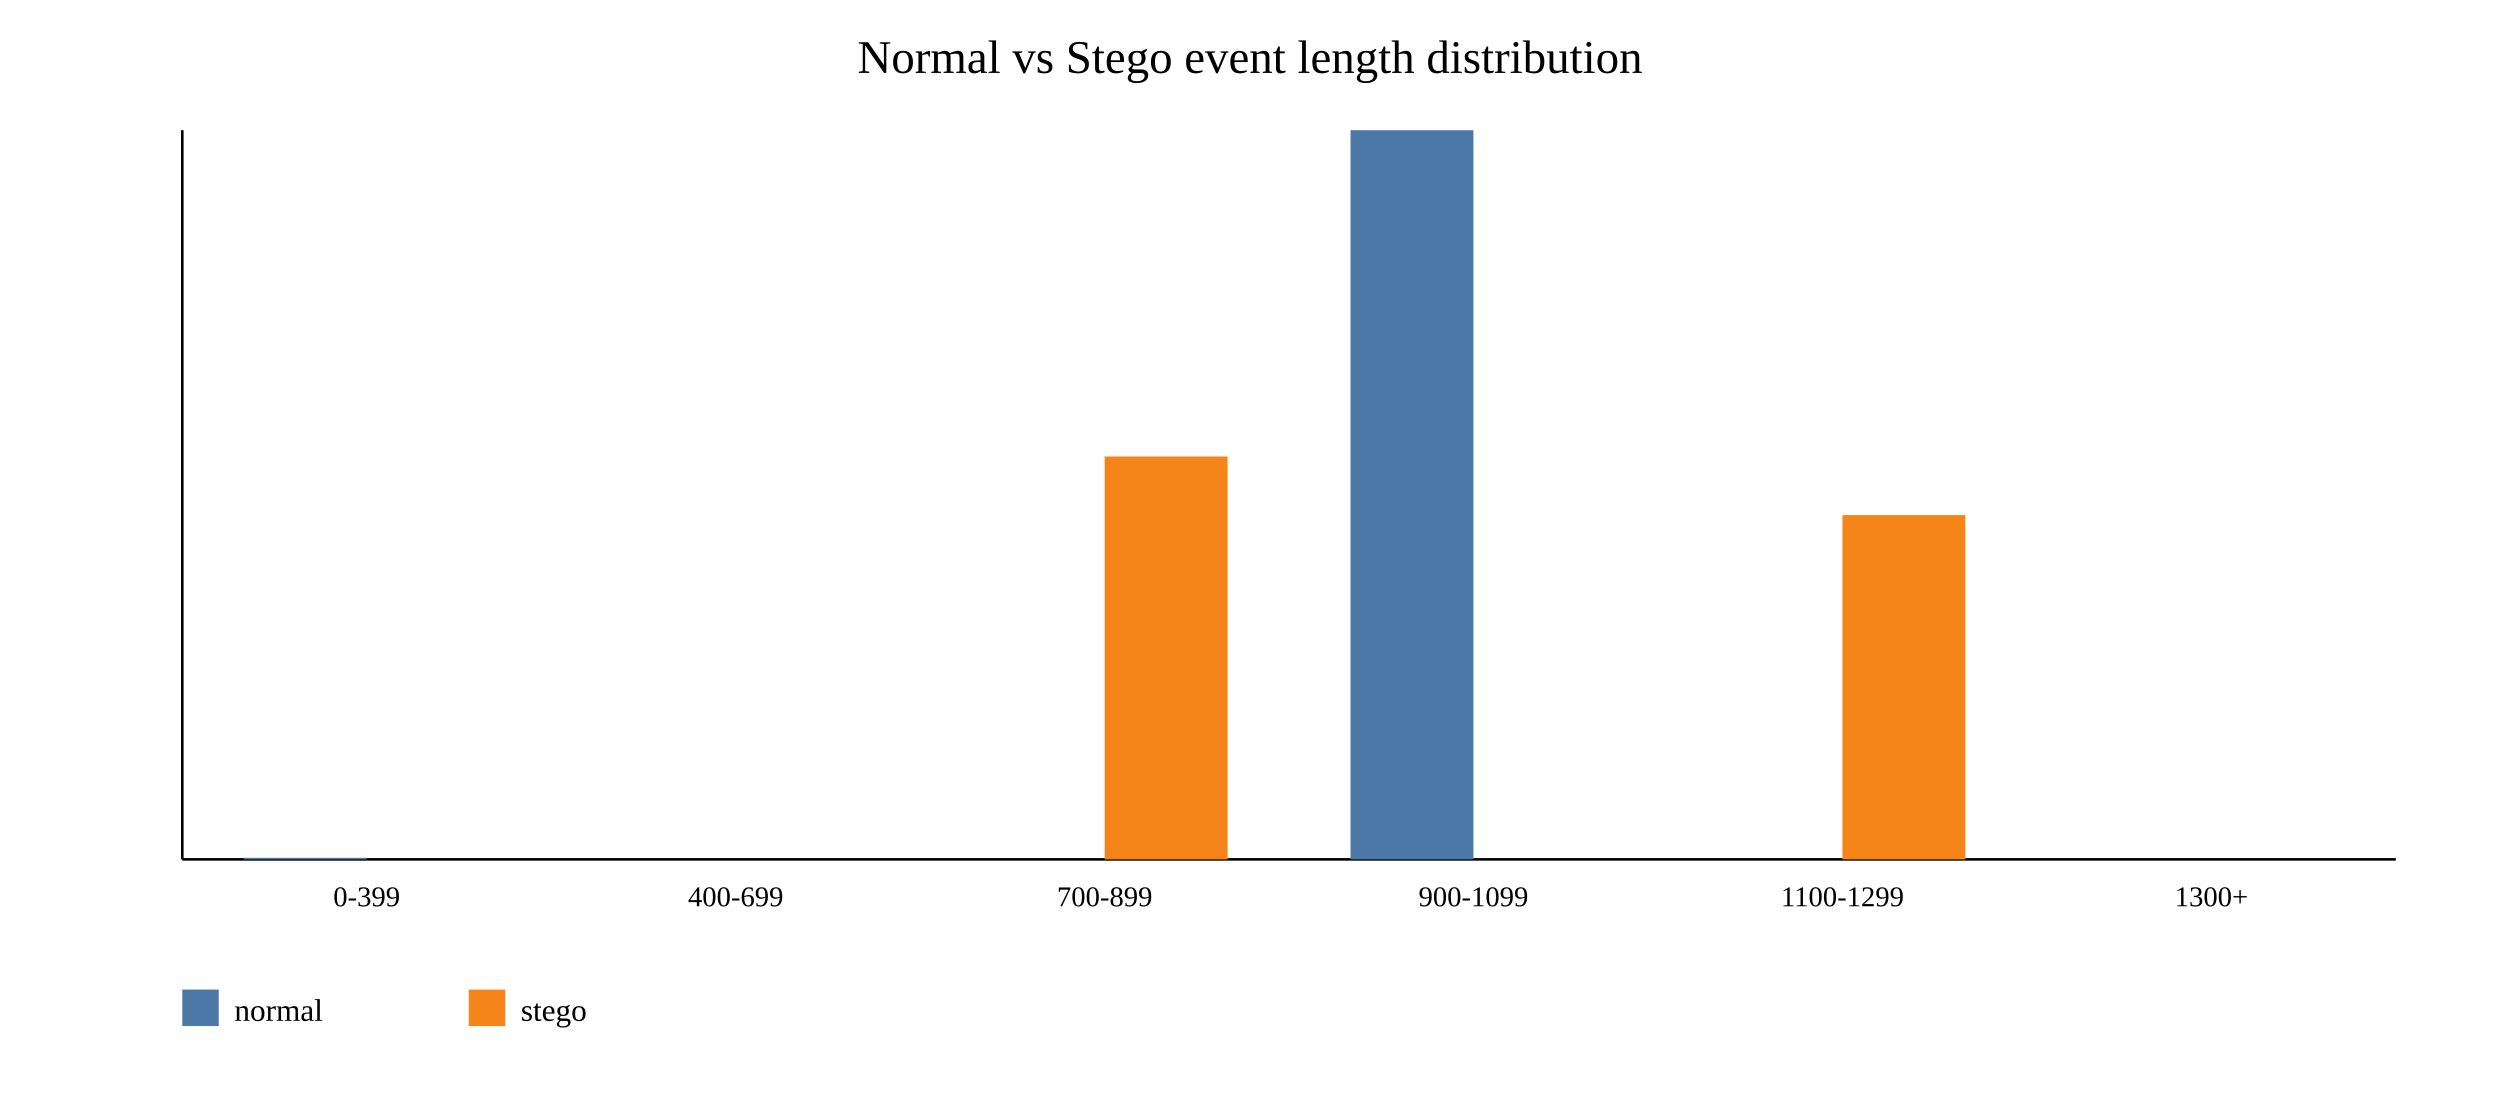
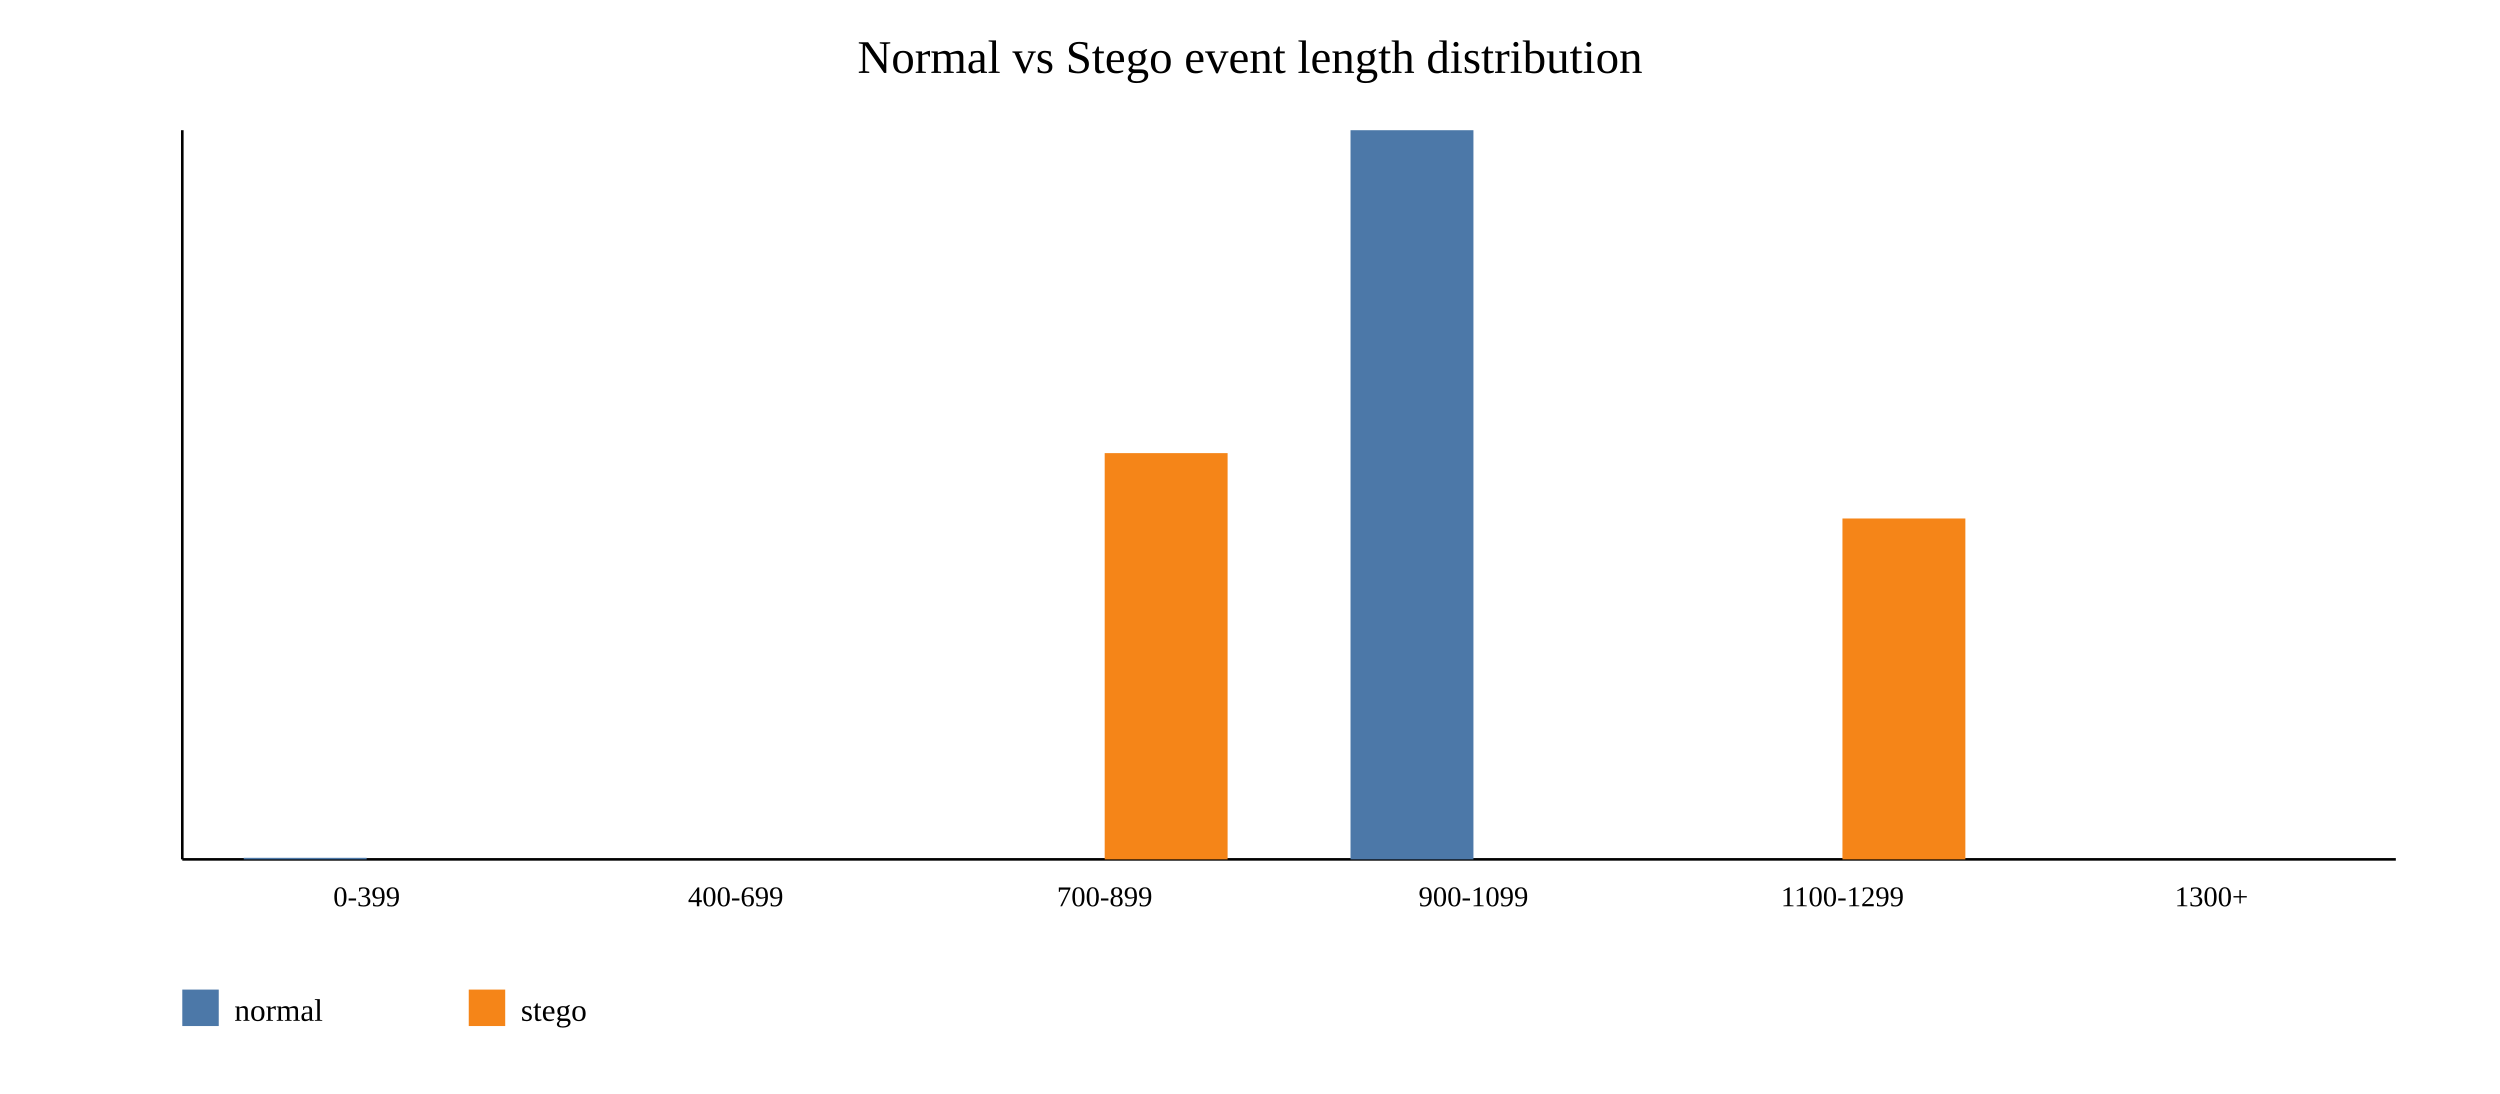
<svg xmlns="http://www.w3.org/2000/svg" width="960" height="420">
  <text x="480.0" y="28" text-anchor="middle" font-size="18">Normal vs Stego event length distribution</text>
  <line x1="70" y1="50" x2="70" y2="330" stroke="black" />
  <line x1="70" y1="330" x2="920" y2="330" stroke="black" />
  <rect x="93.6" y="329.4" width="47.2" height="0.6" fill="#4c78a8" />
  <rect x="140.8" y="330.0" width="47.2" height="0.0" fill="#f58518" />
  <text x="140.8" y="348" text-anchor="middle" font-size="11">0-399</text>
  <rect x="235.3" y="330.0" width="47.2" height="0.0" fill="#4c78a8" />
  <rect x="282.5" y="330.0" width="47.2" height="0.0" fill="#f58518" />
  <text x="282.5" y="348" text-anchor="middle" font-size="11">400-699</text>
  <rect x="376.9" y="330.0" width="47.2" height="0.0" fill="#4c78a8" />
-   <rect x="424.2" y="175.3" width="47.2" height="154.7" fill="#f58518" />
+   <rect x="424.2" y="174.0" width="47.2" height="156.0" fill="#f58518" />
  <text x="424.2" y="348" text-anchor="middle" font-size="11">700-899</text>
  <rect x="518.6" y="50.0" width="47.2" height="280.0" fill="#4c78a8" />
  <rect x="565.8" y="330.0" width="47.2" height="0.0" fill="#f58518" />
  <text x="565.8" y="348" text-anchor="middle" font-size="11">900-1099</text>
  <rect x="660.3" y="330.0" width="47.2" height="0.0" fill="#4c78a8" />
-   <rect x="707.5" y="197.8" width="47.2" height="132.2" fill="#f58518" />
+   <rect x="707.5" y="199.1" width="47.2" height="130.9" fill="#f58518" />
  <text x="707.5" y="348" text-anchor="middle" font-size="11">1100-1299</text>
  <rect x="801.9" y="330.0" width="47.2" height="0.0" fill="#4c78a8" />
  <rect x="849.2" y="330.0" width="47.2" height="0.0" fill="#f58518" />
  <text x="849.2" y="348" text-anchor="middle" font-size="11">1300+</text>
  <rect x="70" y="380" width="14" height="14" fill="#4c78a8" />
  <text x="90" y="392" font-size="12">normal</text>
  <rect x="180" y="380" width="14" height="14" fill="#f58518" />
  <text x="200" y="392" font-size="12">stego</text>
</svg>
